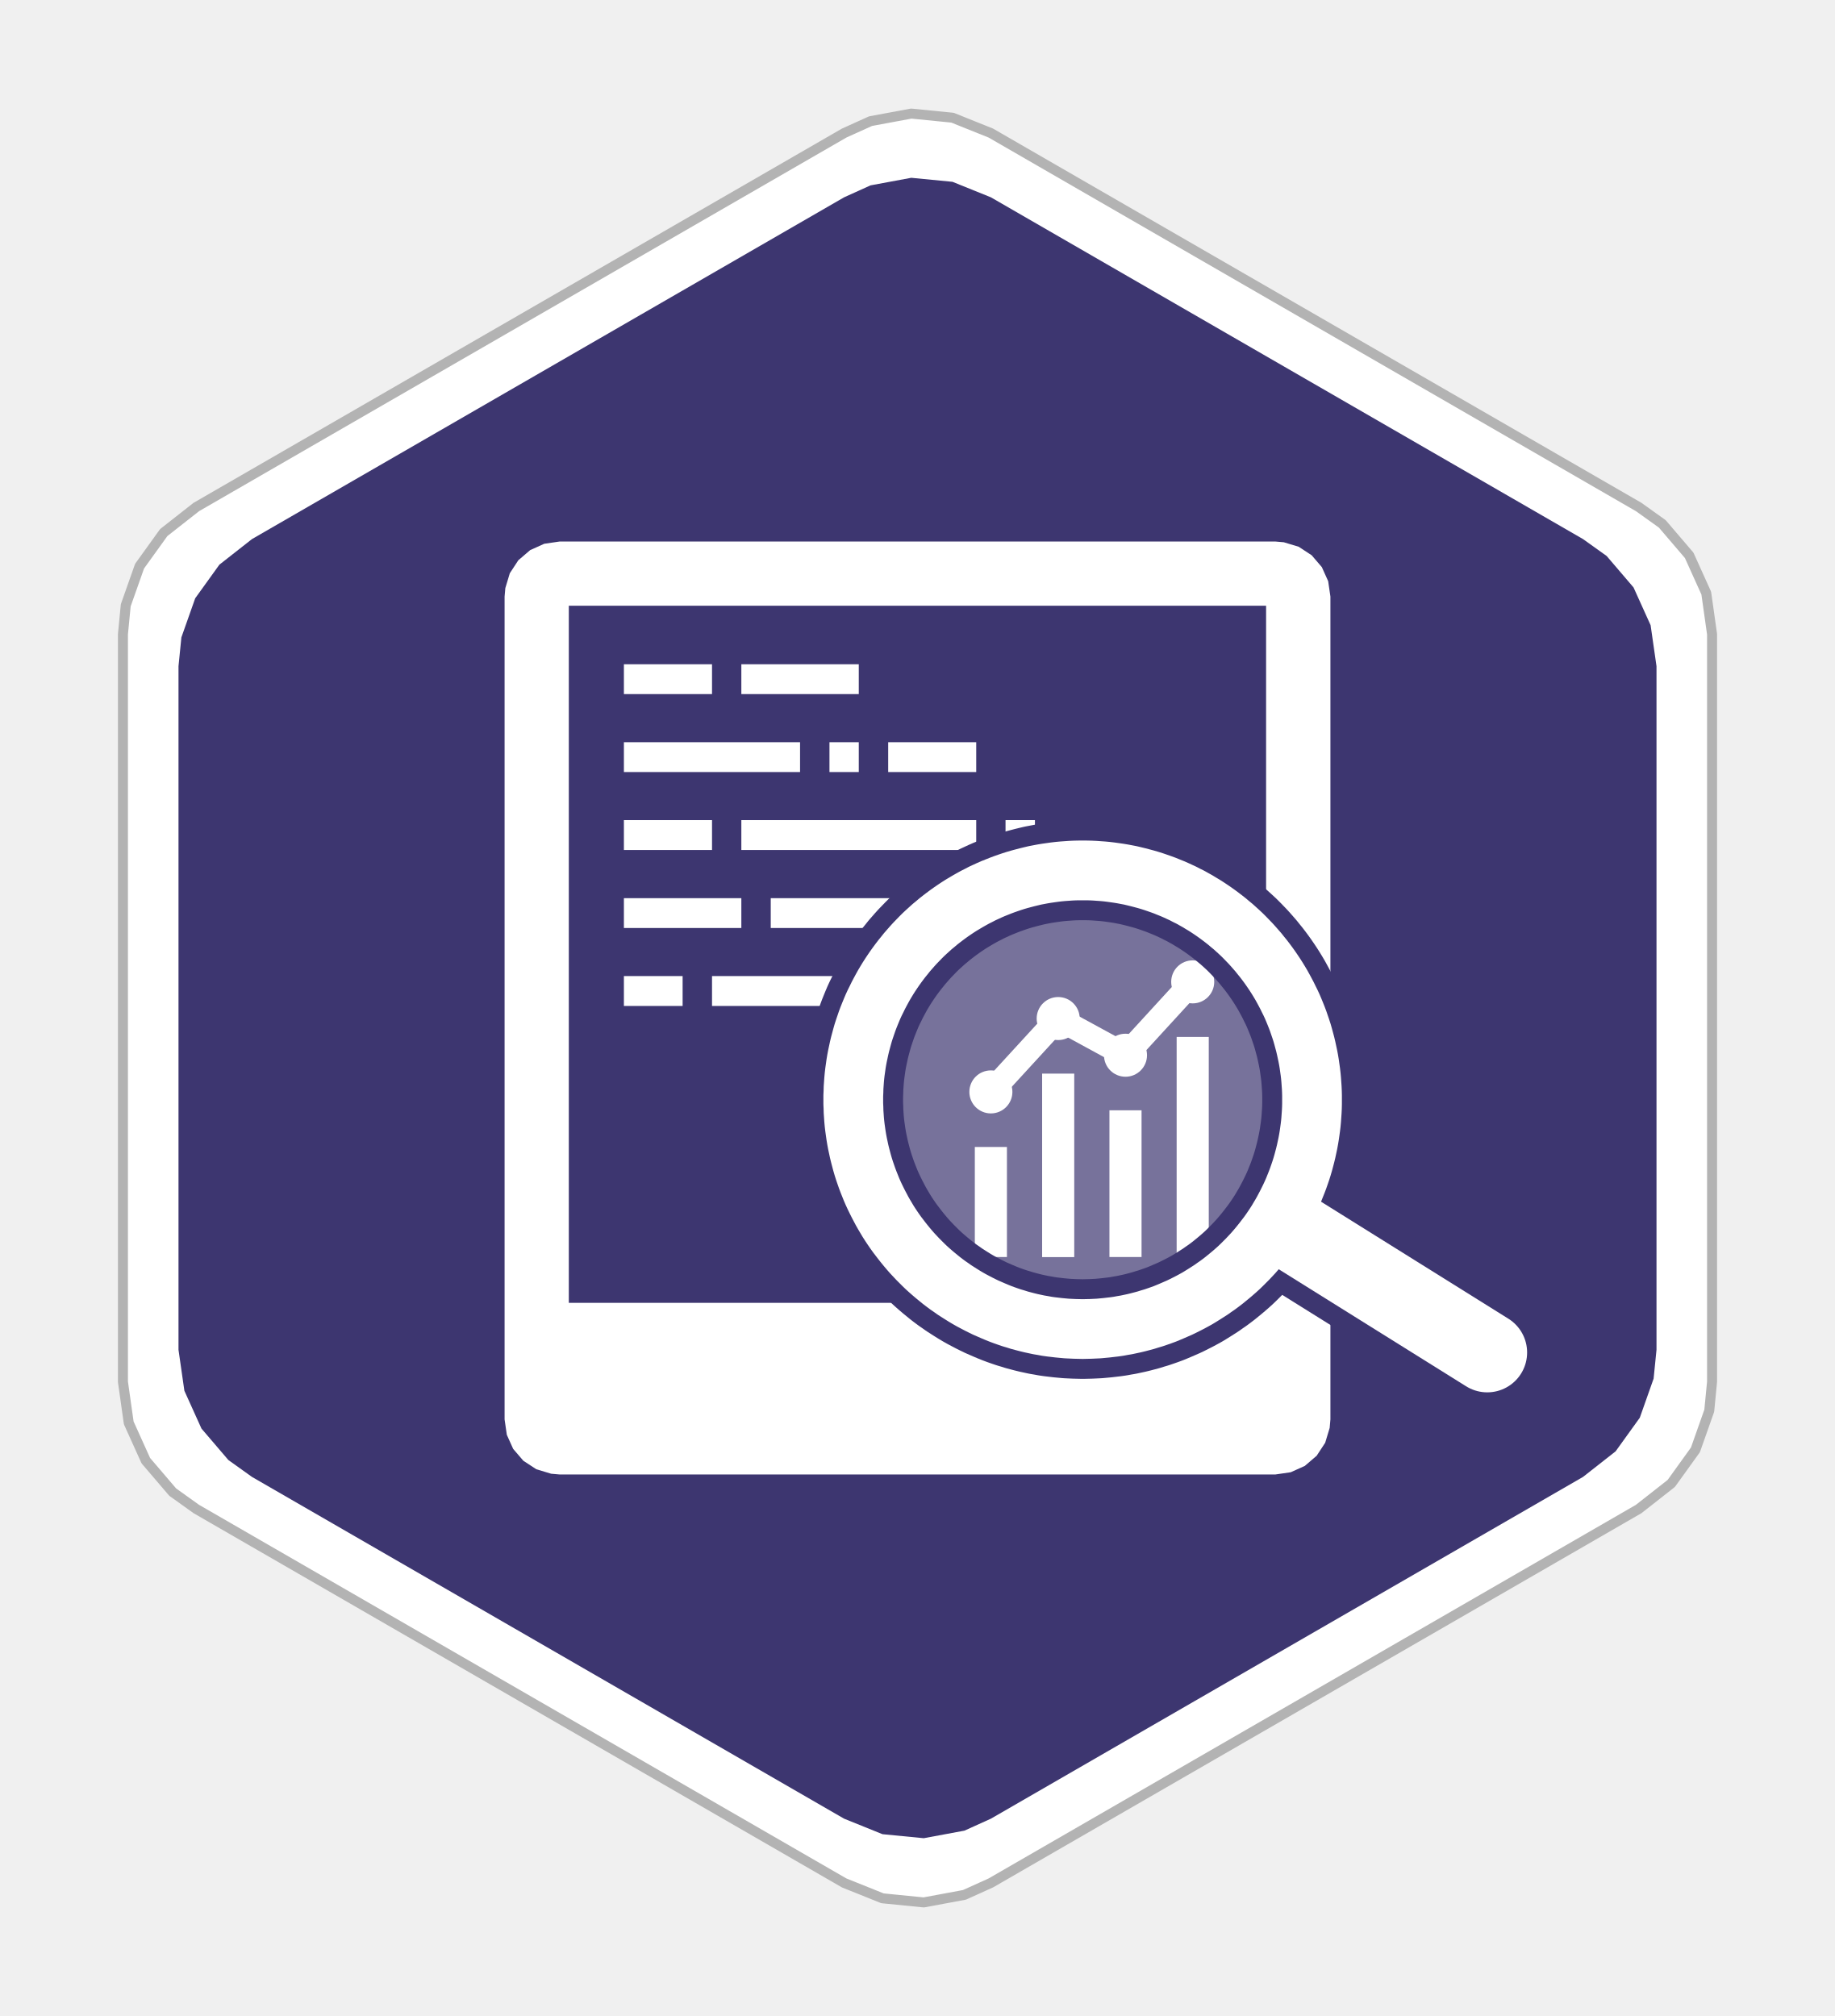
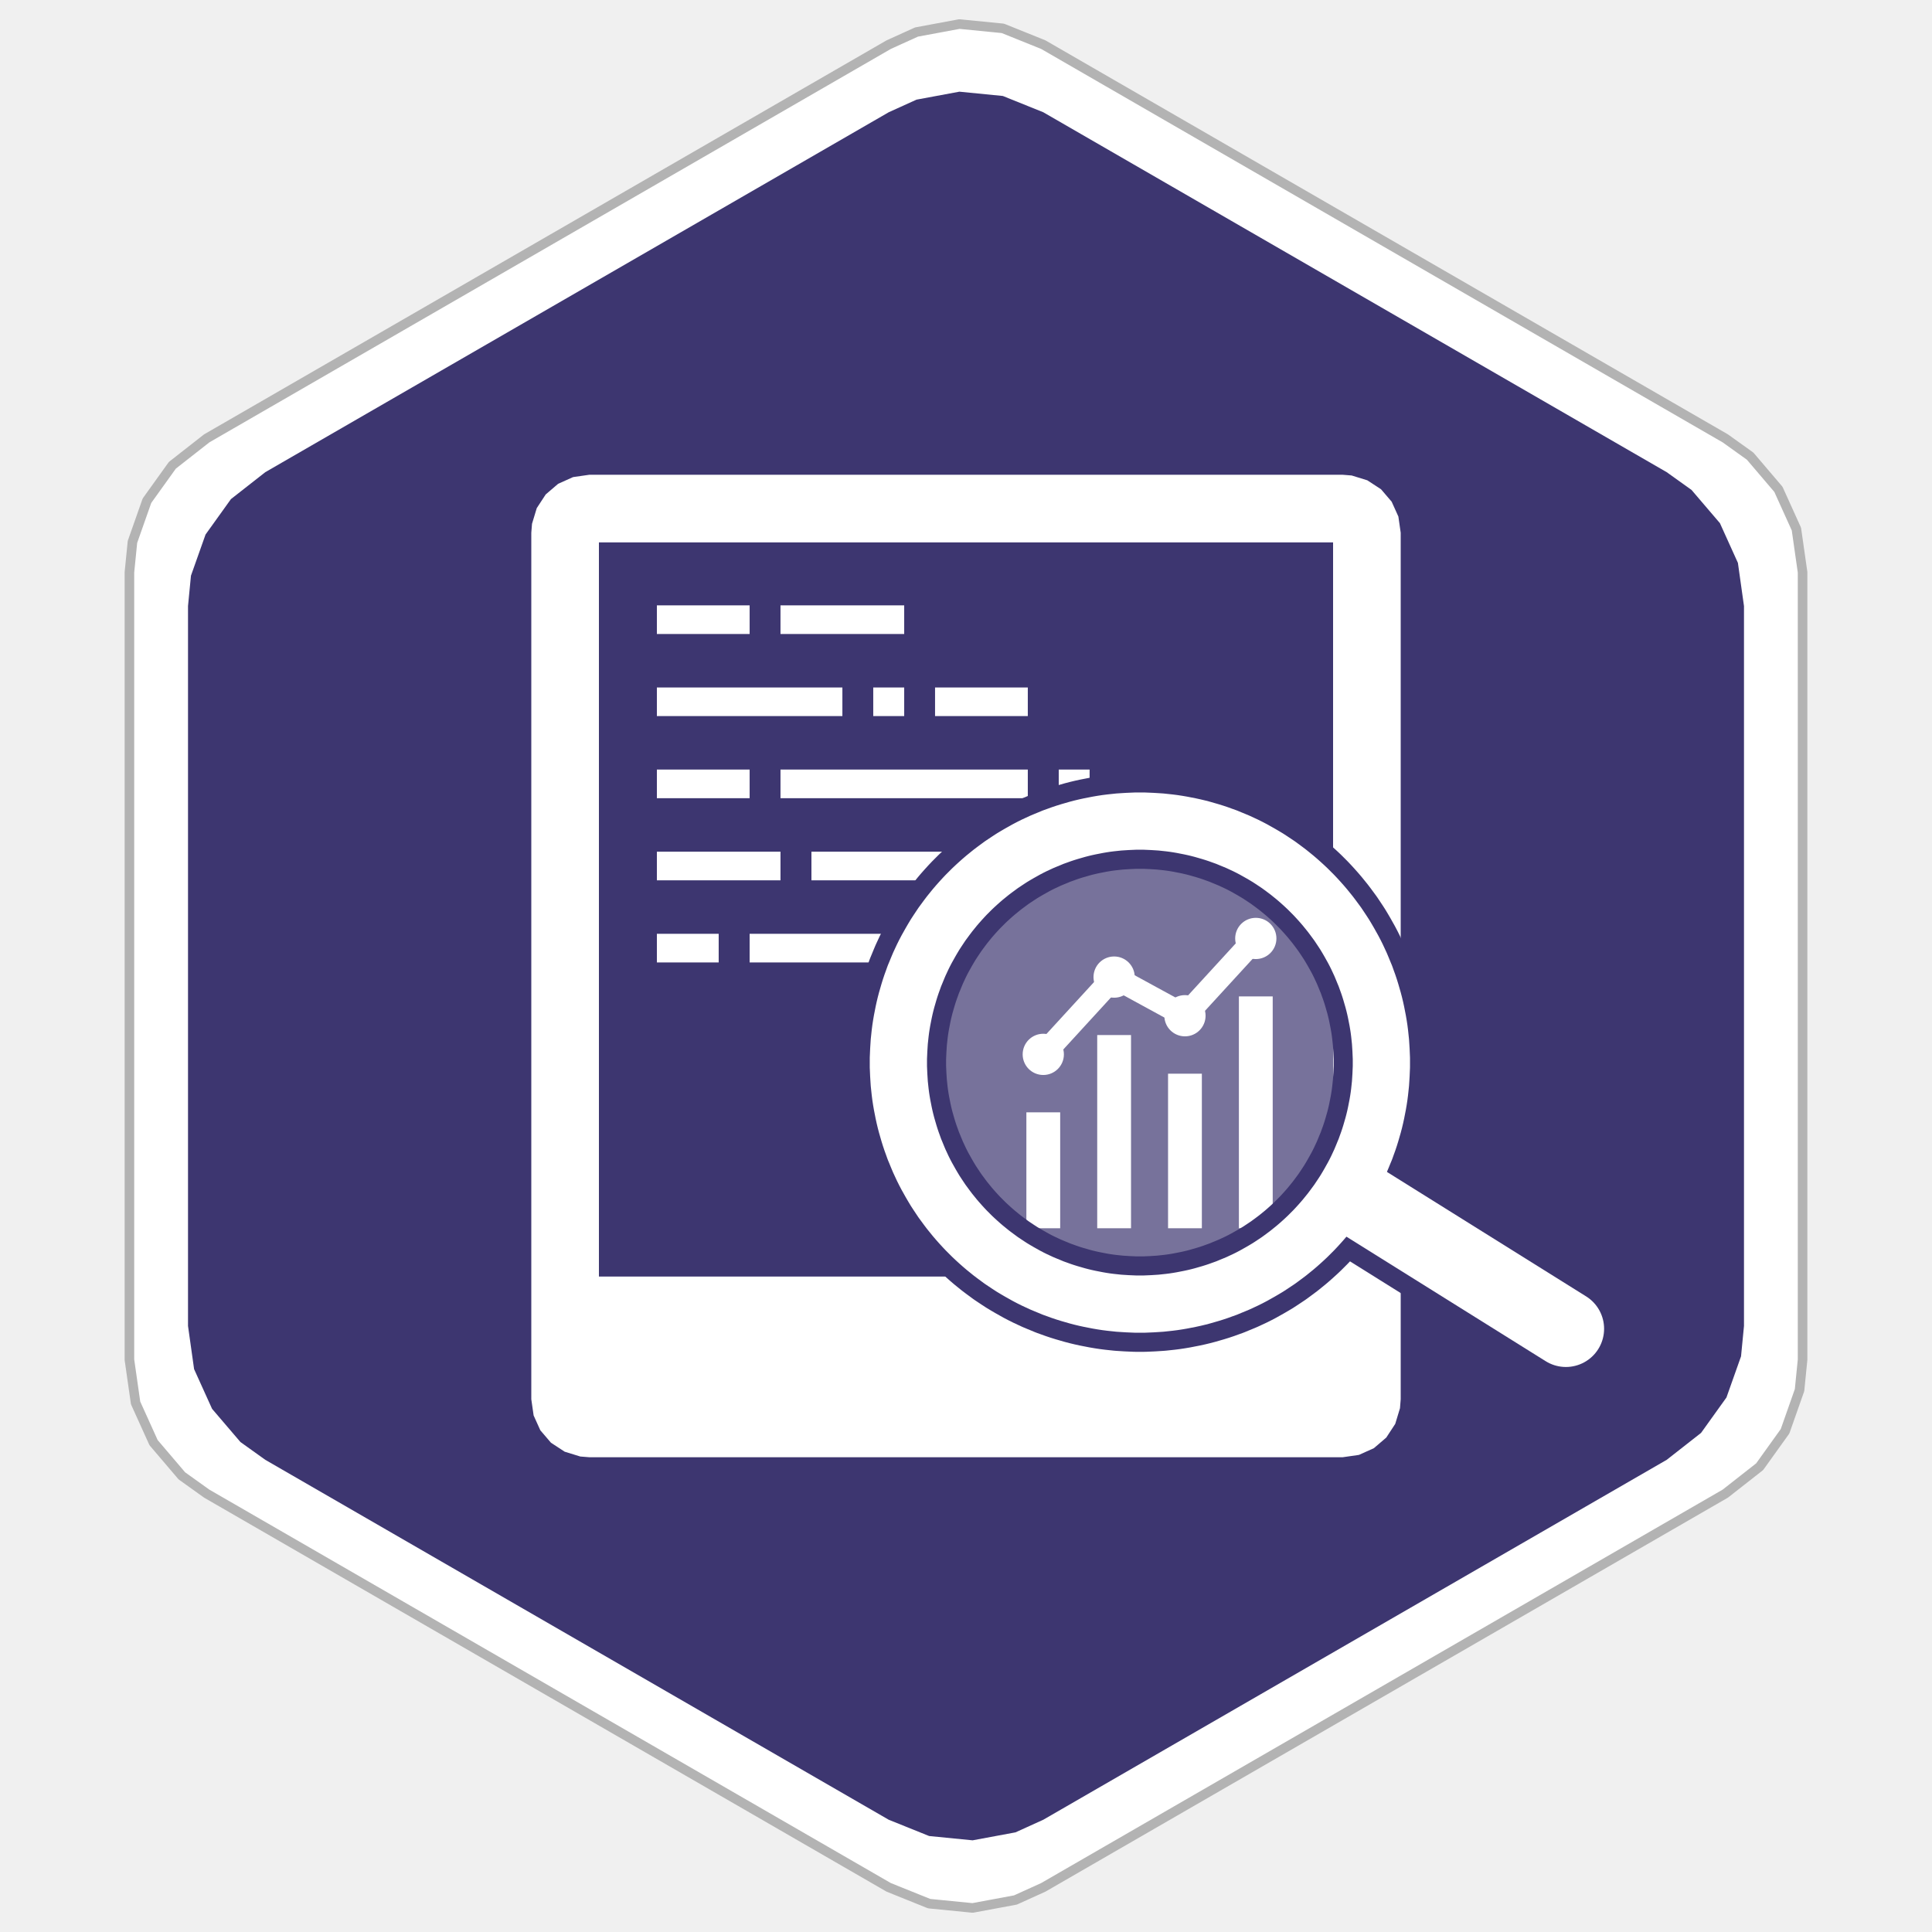
- <svg xmlns="http://www.w3.org/2000/svg" width="196.56pt" height="216.00pt" viewBox="0 0 196.56 216.00">
+ <svg xmlns="http://www.w3.org/2000/svg" width="216.00pt" height="216.00pt" viewBox="0 0 216.00 216.00">
  <g class="svglite">
    <defs>
      <style type="text/css">
    .svglite line, .svglite polyline, .svglite polygon, .svglite path, .svglite rect, .svglite circle {
      fill: none;
      stroke: #000000;
      stroke-linecap: round;
      stroke-linejoin: round;
      stroke-miterlimit: 10.00;
    }
    .svglite text {
      white-space: pre;
    }
    .svglite g.glyphgroup path {
      fill: inherit;
      stroke: none;
    }
  </style>
    </defs>
    <rect width="100%" height="100%" style="stroke: none; fill: none;" />
    <defs>
-       <clipPath id="cpMC4wMHwxOTYuNTZ8MC4wMHwyMTYuMDA=">
-         <rect x="0.00" y="0.00" width="196.56" height="216.00" />
+       <clipPath id="cpMC4wMHwyMTYuMDB8MC4wMHwyMTYuMDA=">
+         <rect x="0.00" y="0.00" width="216.00" height="216.00" />
      </clipPath>
    </defs>
-     <g clip-path="url(#cpMC4wMHwxOTYuNTZ8MC4wMHwyMTYuMDA=)">
- </g>
-     <defs>
-       <clipPath id="cpMC4wMHwxOTYuNTZ8OS43MnwyMDYuMjg=">
-         <rect x="0.00" y="9.72" width="196.56" height="196.56" />
-       </clipPath>
-     </defs>
-     <g clip-path="url(#cpMC4wMHwxOTYuNTZ8OS43MnwyMDYuMjg=)">
-       <rect x="0.00" y="9.72" width="196.56" height="196.56" style="stroke-width: 0.00; stroke: none;" />
+     <g clip-path="url(#cpMC4wMHwyMTYuMDB8MC4wMHwyMTYuMDA=)">
+       <rect x="0.00" y="0.00" width="216.00" height="216.00" style="stroke-width: 0.00; stroke: none;" />
+       <rect x="0.00" y="0.00" width="216.00" height="216.00" style="stroke-width: 0.00; stroke: none;" />
+       <polygon points="113.53,212.42 116.64,211.01 192.89,166.99 196.73,163.98 199.57,160.02 201.19,155.42 201.53,152.02 201.53,63.98 200.84,59.15 198.83,54.71 195.67,51.00 192.89,49.01 116.64,4.99 112.12,3.17 107.26,2.69 102.47,3.58 99.36,4.99 23.11,49.01 19.27,52.02 16.43,55.98 14.81,60.58 14.47,63.98 14.47,152.02 15.16,156.85 17.17,161.29 20.33,165.00 23.11,166.99 99.36,211.01 103.88,212.83 108.74,213.31 " style="stroke-width: 1.07; stroke: #B3B3B3; fill: #FFFFFF;" />
+       <polygon points="113.53,204.86 116.64,203.45 186.34,163.21 190.18,160.20 193.02,156.24 194.65,151.64 194.98,148.24 194.98,67.76 194.30,62.93 192.29,58.49 189.12,54.78 186.34,52.79 116.64,12.55 112.12,10.73 107.26,10.25 102.47,11.14 99.36,12.55 29.66,52.79 25.82,55.80 22.98,59.76 21.35,64.36 21.02,67.76 21.02,148.24 21.70,153.07 23.71,157.51 26.88,161.22 29.66,163.21 99.36,203.45 103.88,205.27 108.74,205.75 " style="stroke-width: 1.07; stroke: none; fill: #3D3670;" />
+       <polygon points="151.93,162.66 153.60,161.91 154.99,160.72 155.99,159.19 156.52,157.44 156.60,156.44 156.60,59.56 156.34,57.75 155.59,56.09 154.40,54.70 152.87,53.70 151.12,53.16 150.12,53.08 65.88,53.08 64.07,53.34 62.40,54.09 61.01,55.28 60.01,56.81 59.48,58.56 59.40,59.56 59.40,156.44 59.66,158.25 60.41,159.91 61.60,161.30 63.13,162.30 64.88,162.84 65.88,162.92 150.12,162.92 " style="stroke-width: 1.07; stroke: none; fill: #FFFFFF;" />
+       <rect x="66.96" y="60.64" width="82.08" height="82.08" style="stroke-width: 1.07; stroke: none; stroke-linecap: butt; stroke-linejoin: miter; fill: #3D3670;" />
+       <line x1="73.44" y1="69.28" x2="101.09" y2="69.28" style="stroke-width: 3.20; stroke: #FFFFFF; stroke-linecap: butt;" />
+       <line x1="73.44" y1="78.46" x2="114.91" y2="78.46" style="stroke-width: 3.20; stroke: #FFFFFF; stroke-linecap: butt;" />
+       <line x1="73.44" y1="87.64" x2="121.82" y2="87.64" style="stroke-width: 3.20; stroke: #FFFFFF; stroke-linecap: butt;" />
+       <line x1="73.44" y1="96.82" x2="108.00" y2="96.82" style="stroke-width: 3.20; stroke: #FFFFFF; stroke-linecap: butt;" />
+       <line x1="73.44" y1="106.00" x2="108.00" y2="106.00" style="stroke-width: 3.20; stroke: #FFFFFF; stroke-linecap: butt;" />
+       <line x1="83.81" y1="69.28" x2="87.26" y2="69.28" style="stroke-width: 3.41; stroke: #3D3670; stroke-linecap: butt;" />
+       <line x1="94.18" y1="78.46" x2="97.63" y2="78.46" style="stroke-width: 3.41; stroke: #3D3670; stroke-linecap: butt;" />
+       <line x1="101.09" y1="78.46" x2="104.54" y2="78.46" style="stroke-width: 3.41; stroke: #3D3670; stroke-linecap: butt;" />
+       <line x1="83.81" y1="87.64" x2="87.26" y2="87.64" style="stroke-width: 3.41; stroke: #3D3670; stroke-linecap: butt;" />
+       <line x1="114.91" y1="87.64" x2="118.37" y2="87.64" style="stroke-width: 3.41; stroke: #3D3670; stroke-linecap: butt;" />
+       <line x1="87.26" y1="96.82" x2="90.72" y2="96.82" style="stroke-width: 3.41; stroke: #3D3670; stroke-linecap: butt;" />
+       <line x1="80.35" y1="106.00" x2="83.81" y2="106.00" style="stroke-width: 3.41; stroke: #3D3670; stroke-linecap: butt;" />
+       <rect x="114.75" y="124.36" width="3.78" height="12.96" style="stroke-width: 1.07; stroke: none; stroke-linecap: butt; stroke-linejoin: miter; fill: #FFFFFF;" />
+       <rect x="122.67" y="115.72" width="3.78" height="21.60" style="stroke-width: 1.07; stroke: none; stroke-linecap: butt; stroke-linejoin: miter; fill: #FFFFFF;" />
+       <rect x="130.59" y="120.04" width="3.78" height="17.28" style="stroke-width: 1.07; stroke: none; stroke-linecap: butt; stroke-linejoin: miter; fill: #FFFFFF;" />
+       <rect x="138.51" y="111.40" width="3.78" height="25.92" style="stroke-width: 1.07; stroke: none; stroke-linecap: butt; stroke-linejoin: miter; fill: #FFFFFF;" />
+       <polyline points="116.64,117.88 124.56,109.24 132.48,113.56 140.40,104.92 " style="stroke-width: 2.56; stroke: #FFFFFF; stroke-linecap: butt;" />
+       <circle cx="116.64" cy="117.88" r="1.95" style="stroke-width: 0.71; stroke: #FFFFFF; fill: #FFFFFF;" />
+       <circle cx="124.56" cy="109.24" r="1.95" style="stroke-width: 0.71; stroke: #FFFFFF; fill: #FFFFFF;" />
+       <circle cx="132.48" cy="113.56" r="1.95" style="stroke-width: 0.71; stroke: #FFFFFF; fill: #FFFFFF;" />
+       <circle cx="140.40" cy="104.92" r="1.95" style="stroke-width: 0.71; stroke: #FFFFFF; fill: #FFFFFF;" />
+       <polygon points="127.44,91.80 127.91,91.80 128.38,91.82 128.85,91.84 129.32,91.87 129.79,91.90 130.26,91.95 130.73,92.00 131.20,92.06 131.66,92.13 132.13,92.21 132.59,92.30 133.05,92.39 133.51,92.49 133.97,92.60 134.43,92.72 134.88,92.85 135.33,92.98 135.78,93.12 136.23,93.27 136.67,93.43 137.12,93.59 137.55,93.77 137.99,93.95 138.42,94.13 138.85,94.33 139.28,94.53 139.70,94.74 140.12,94.96 140.53,95.19 140.94,95.42 141.35,95.66 141.75,95.90 142.15,96.16 142.54,96.42 142.93,96.68 143.31,96.96 143.69,97.24 144.06,97.52 144.43,97.82 144.80,98.12 145.15,98.42 145.51,98.74 145.85,99.05 146.20,99.38 146.53,99.71 146.86,100.04 147.19,100.39 147.50,100.73 147.82,101.09 148.12,101.44 148.42,101.81 148.72,102.18 149.00,102.55 149.28,102.93 149.56,103.31 149.82,103.70 150.08,104.09 150.34,104.49 150.58,104.89 150.82,105.30 151.05,105.71 151.28,106.12 151.50,106.54 151.71,106.96 151.91,107.39 152.11,107.82 152.29,108.25 152.47,108.69 152.65,109.12 152.81,109.57 152.97,110.01 153.12,110.46 153.26,110.91 153.39,111.36 153.52,111.81 153.64,112.27 153.75,112.73 153.85,113.19 153.94,113.65 154.03,114.11 154.11,114.58 154.18,115.04 154.24,115.51 154.29,115.98 154.34,116.45 154.37,116.92 154.40,117.39 154.42,117.86 154.44,118.33 154.44,118.80 154.44,119.27 154.42,119.74 154.40,120.21 154.37,120.68 154.34,121.15 154.29,121.62 154.24,122.09 154.18,122.56 154.11,123.02 154.03,123.49 153.94,123.95 153.85,124.41 153.75,124.87 153.64,125.33 153.52,125.79 153.39,126.24 153.26,126.69 153.12,127.14 152.97,127.59 152.81,128.03 152.65,128.48 152.47,128.91 152.29,129.35 152.11,129.78 151.91,130.21 151.71,130.64 151.50,131.06 151.28,131.48 151.05,131.89 150.82,132.30 150.58,132.71 150.34,133.11 150.08,133.51 149.82,133.90 149.56,134.29 149.28,134.67 149.00,135.05 148.72,135.42 148.42,135.79 148.12,136.16 147.82,136.51 147.50,136.87 147.19,137.21 146.86,137.56 146.53,137.89 146.20,138.22 145.85,138.55 145.51,138.86 145.15,139.18 144.80,139.48 144.43,139.78 144.06,140.08 143.69,140.36 143.31,140.64 142.93,140.92 142.54,141.18 142.15,141.44 141.75,141.70 141.35,141.94 140.94,142.18 140.53,142.41 140.12,142.64 139.70,142.86 139.28,143.07 138.85,143.27 138.42,143.47 137.99,143.65 137.55,143.83 137.12,144.01 136.67,144.17 136.23,144.33 135.78,144.48 135.33,144.62 134.88,144.75 134.43,144.88 133.97,145.00 133.51,145.11 133.05,145.21 132.59,145.30 132.13,145.39 131.66,145.47 131.20,145.54 130.73,145.60 130.26,145.65 129.79,145.70 129.32,145.73 128.85,145.76 128.38,145.78 127.91,145.80 127.44,145.80 126.97,145.80 126.50,145.78 126.03,145.76 125.56,145.73 125.09,145.70 124.62,145.65 124.15,145.60 123.68,145.54 123.22,145.47 122.75,145.39 122.29,145.30 121.83,145.21 121.37,145.11 120.91,145.00 120.45,144.88 120.00,144.75 119.55,144.62 119.10,144.48 118.65,144.33 118.21,144.17 117.76,144.01 117.33,143.83 116.89,143.65 116.46,143.47 116.03,143.27 115.60,143.07 115.18,142.86 114.76,142.64 114.35,142.41 113.94,142.18 113.53,141.94 113.13,141.70 112.73,141.44 112.34,141.18 111.95,140.92 111.57,140.64 111.19,140.36 110.82,140.08 110.45,139.78 110.08,139.48 109.73,139.18 109.37,138.86 109.03,138.55 108.68,138.22 108.35,137.89 108.02,137.56 107.69,137.21 107.38,136.87 107.06,136.51 106.76,136.16 106.46,135.79 106.16,135.42 105.88,135.05 105.60,134.67 105.32,134.29 105.06,133.90 104.80,133.51 104.54,133.11 104.30,132.71 104.06,132.30 103.83,131.89 103.60,131.48 103.38,131.06 103.17,130.64 102.97,130.21 102.77,129.78 102.59,129.35 102.41,128.91 102.23,128.48 102.07,128.03 101.91,127.59 101.76,127.14 101.62,126.69 101.49,126.24 101.36,125.79 101.24,125.33 101.13,124.87 101.03,124.41 100.94,123.95 100.85,123.49 100.77,123.02 100.70,122.56 100.64,122.09 100.59,121.62 100.54,121.15 100.51,120.68 100.48,120.21 100.46,119.74 100.44,119.27 100.44,118.80 100.44,118.33 100.46,117.86 100.48,117.39 100.51,116.92 100.54,116.45 100.59,115.98 100.64,115.51 100.70,115.04 100.77,114.58 100.85,114.11 100.94,113.65 101.03,113.19 101.13,112.73 101.24,112.27 101.36,111.81 101.49,111.36 101.62,110.91 101.76,110.46 101.91,110.01 102.07,109.57 102.23,109.12 102.41,108.69 102.59,108.25 102.77,107.82 102.97,107.39 103.17,106.96 103.38,106.54 103.60,106.12 103.83,105.71 104.06,105.30 104.30,104.89 104.54,104.49 104.80,104.09 105.06,103.70 105.32,103.31 105.60,102.93 105.88,102.55 106.16,102.18 106.46,101.81 106.76,101.44 107.06,101.09 107.38,100.73 107.69,100.39 108.02,100.04 108.35,99.71 108.68,99.38 109.03,99.05 109.37,98.74 109.73,98.42 110.08,98.12 110.45,97.82 110.82,97.52 111.19,97.24 111.57,96.96 111.95,96.68 112.34,96.42 112.73,96.16 113.13,95.90 113.53,95.66 113.94,95.42 114.35,95.19 114.76,94.96 115.18,94.74 115.60,94.53 116.03,94.33 116.46,94.13 116.89,93.95 117.33,93.77 117.76,93.59 118.21,93.43 118.65,93.27 119.10,93.12 119.55,92.98 120.00,92.85 120.45,92.72 120.91,92.60 121.37,92.49 121.83,92.39 122.29,92.30 122.75,92.21 123.22,92.13 123.68,92.06 124.15,92.00 124.62,91.95 125.09,91.90 125.56,91.87 126.03,91.84 126.50,91.82 126.97,91.80 127.44,91.80 " style="stroke-width: 10.67; stroke: #3D3670; fill: #FFFFFF; fill-opacity: 0.30;" />
+       <polyline points="152.17,134.25 175.07,148.56 " style="stroke-width: 12.80; stroke: #3D3670;" />
+       <polygon points="127.44,91.80 127.91,91.80 128.38,91.82 128.85,91.84 129.32,91.87 129.79,91.90 130.26,91.95 130.73,92.00 131.20,92.06 131.66,92.13 132.13,92.21 132.59,92.30 133.05,92.39 133.51,92.49 133.97,92.60 134.43,92.72 134.88,92.85 135.33,92.98 135.78,93.12 136.23,93.27 136.67,93.43 137.12,93.59 137.55,93.77 137.99,93.95 138.42,94.13 138.85,94.33 139.28,94.53 139.70,94.74 140.12,94.96 140.53,95.19 140.94,95.42 141.35,95.66 141.75,95.90 142.15,96.16 142.54,96.42 142.93,96.68 143.31,96.96 143.69,97.24 144.06,97.52 144.43,97.82 144.80,98.12 145.15,98.42 145.51,98.74 145.85,99.05 146.20,99.38 146.53,99.71 146.86,100.04 147.19,100.39 147.50,100.73 147.82,101.09 148.12,101.44 148.42,101.81 148.72,102.18 149.00,102.55 149.28,102.93 149.56,103.31 149.82,103.70 150.08,104.09 150.34,104.49 150.58,104.89 150.82,105.30 151.05,105.71 151.28,106.12 151.50,106.54 151.71,106.96 151.91,107.39 152.11,107.82 152.29,108.25 152.47,108.69 152.65,109.12 152.81,109.57 152.97,110.01 153.12,110.46 153.26,110.91 153.39,111.36 153.52,111.81 153.64,112.27 153.75,112.73 153.85,113.19 153.94,113.65 154.03,114.11 154.11,114.58 154.18,115.04 154.24,115.51 154.29,115.98 154.34,116.45 154.37,116.92 154.40,117.39 154.42,117.86 154.44,118.33 154.44,118.80 154.44,119.27 154.42,119.74 154.40,120.21 154.37,120.68 154.34,121.15 154.29,121.62 154.24,122.09 154.18,122.56 154.11,123.02 154.03,123.49 153.94,123.95 153.85,124.41 153.75,124.87 153.64,125.33 153.52,125.79 153.39,126.24 153.26,126.69 153.12,127.14 152.97,127.59 152.81,128.03 152.65,128.48 152.47,128.91 152.29,129.35 152.11,129.78 151.91,130.21 151.71,130.64 151.50,131.06 151.28,131.48 151.05,131.89 150.82,132.30 150.58,132.71 150.34,133.11 150.08,133.51 149.82,133.90 149.56,134.29 149.28,134.67 149.00,135.05 148.72,135.42 148.42,135.79 148.12,136.16 147.82,136.51 147.50,136.87 147.19,137.21 146.86,137.56 146.53,137.89 146.20,138.22 145.85,138.55 145.51,138.86 145.15,139.18 144.80,139.48 144.43,139.78 144.06,140.08 143.69,140.36 143.31,140.64 142.93,140.92 142.54,141.18 142.15,141.44 141.75,141.70 141.35,141.94 140.94,142.18 140.53,142.41 140.12,142.64 139.70,142.86 139.28,143.07 138.85,143.27 138.42,143.47 137.99,143.65 137.55,143.83 137.12,144.01 136.67,144.17 136.23,144.33 135.78,144.48 135.33,144.62 134.88,144.75 134.43,144.88 133.97,145.00 133.51,145.11 133.05,145.21 132.59,145.30 132.13,145.39 131.66,145.47 131.20,145.54 130.73,145.60 130.26,145.65 129.79,145.70 129.32,145.73 128.85,145.76 128.38,145.78 127.91,145.80 127.44,145.80 126.97,145.80 126.50,145.78 126.03,145.76 125.56,145.73 125.09,145.70 124.62,145.65 124.15,145.60 123.68,145.54 123.22,145.47 122.75,145.39 122.29,145.30 121.83,145.21 121.37,145.11 120.91,145.00 120.45,144.88 120.00,144.75 119.55,144.62 119.10,144.48 118.65,144.33 118.21,144.17 117.76,144.01 117.33,143.83 116.89,143.65 116.46,143.47 116.03,143.27 115.60,143.07 115.18,142.86 114.76,142.64 114.35,142.41 113.94,142.18 113.53,141.94 113.13,141.70 112.73,141.44 112.34,141.18 111.95,140.92 111.57,140.64 111.19,140.36 110.82,140.08 110.45,139.78 110.08,139.48 109.73,139.18 109.37,138.86 109.03,138.55 108.68,138.22 108.35,137.89 108.02,137.56 107.69,137.21 107.38,136.87 107.06,136.51 106.76,136.16 106.46,135.79 106.16,135.42 105.88,135.05 105.60,134.67 105.32,134.29 105.06,133.90 104.80,133.51 104.54,133.11 104.30,132.71 104.06,132.30 103.83,131.89 103.60,131.48 103.38,131.06 103.17,130.64 102.97,130.21 102.77,129.78 102.59,129.35 102.41,128.91 102.23,128.48 102.07,128.03 101.91,127.59 101.76,127.14 101.62,126.69 101.49,126.24 101.36,125.79 101.24,125.33 101.13,124.87 101.03,124.41 100.94,123.95 100.85,123.49 100.77,123.02 100.70,122.56 100.64,122.09 100.59,121.62 100.54,121.15 100.51,120.68 100.48,120.21 100.46,119.74 100.44,119.27 100.44,118.80 100.44,118.33 100.46,117.86 100.48,117.39 100.51,116.92 100.54,116.45 100.59,115.98 100.64,115.51 100.70,115.04 100.77,114.58 100.85,114.11 100.94,113.65 101.03,113.19 101.13,112.73 101.24,112.27 101.36,111.81 101.49,111.36 101.62,110.91 101.76,110.46 101.91,110.01 102.07,109.57 102.23,109.12 102.41,108.69 102.59,108.25 102.77,107.82 102.97,107.39 103.17,106.96 103.38,106.54 103.60,106.12 103.83,105.71 104.06,105.30 104.30,104.89 104.54,104.49 104.80,104.09 105.06,103.70 105.32,103.31 105.60,102.93 105.88,102.55 106.16,102.18 106.46,101.81 106.76,101.44 107.06,101.09 107.38,100.73 107.69,100.39 108.02,100.04 108.35,99.71 108.68,99.38 109.03,99.05 109.37,98.74 109.73,98.42 110.08,98.12 110.45,97.82 110.82,97.52 111.19,97.24 111.57,96.96 111.95,96.68 112.34,96.42 112.73,96.16 113.13,95.90 113.53,95.66 113.94,95.42 114.35,95.19 114.76,94.96 115.18,94.74 115.60,94.53 116.03,94.33 116.46,94.13 116.89,93.95 117.33,93.77 117.76,93.59 118.21,93.43 118.65,93.27 119.10,93.12 119.55,92.98 120.00,92.85 120.45,92.72 120.91,92.60 121.37,92.49 121.83,92.39 122.29,92.30 122.75,92.21 123.22,92.13 123.68,92.06 124.15,92.00 124.62,91.95 125.09,91.90 125.56,91.87 126.03,91.84 126.50,91.82 126.97,91.80 127.44,91.80 " style="stroke-width: 6.40; stroke: #FFFFFF;" />
+       <polyline points="152.17,134.25 175.07,148.56 " style="stroke-width: 8.54; stroke: #FFFFFF;" />
    </g>
-     <g clip-path="url(#cpMC4wMHwxOTYuNTZ8MC4wMHwyMTYuMDA=)">
- </g>
-     <g clip-path="url(#cpMC4wMHwxOTYuNTZ8OS43MnwyMDYuMjg=)">
-       <rect x="0.00" y="9.72" width="196.56" height="196.56" style="stroke-width: 0.00; stroke: none;" />
-       <polygon points="103.31,203.02 106.14,201.74 175.53,161.68 179.02,158.94 181.61,155.34 183.09,151.15 183.39,148.06 183.39,67.94 182.77,63.55 180.94,59.50 178.06,56.13 175.53,54.32 106.14,14.26 102.03,12.61 97.61,12.17 93.25,12.98 90.42,14.26 21.03,54.32 17.54,57.06 14.95,60.66 13.47,64.85 13.17,67.94 13.17,148.06 13.79,152.45 15.62,156.50 18.50,159.87 21.03,161.68 90.42,201.74 94.53,203.39 98.95,203.83 " style="stroke-width: 1.07; stroke: #B3B3B3; fill: #FFFFFF;" />
-       <polygon points="103.31,196.14 106.14,194.86 169.57,158.24 173.06,155.50 175.65,151.90 177.13,147.71 177.44,144.62 177.44,71.38 176.81,66.99 174.98,62.94 172.10,59.57 169.57,57.76 106.14,21.14 102.03,19.48 97.61,19.05 93.25,19.86 90.42,21.14 26.99,57.76 23.50,60.50 20.91,64.10 19.43,68.29 19.12,71.38 19.12,144.62 19.75,149.01 21.58,153.06 24.46,156.43 26.99,158.24 90.42,194.86 94.53,196.52 98.95,196.95 " style="stroke-width: 1.07; stroke: none; fill: #3D3670;" />
-       <polygon points="138.26,157.74 139.77,157.06 141.04,155.97 141.95,154.58 142.43,152.99 142.51,152.08 142.51,63.92 142.27,62.27 141.59,60.76 140.50,59.49 139.11,58.58 137.52,58.10 136.61,58.02 59.95,58.02 58.30,58.26 56.79,58.94 55.52,60.03 54.61,61.42 54.13,63.01 54.05,63.92 54.05,152.08 54.29,153.73 54.97,155.24 56.06,156.51 57.45,157.42 59.04,157.90 59.95,157.98 136.61,157.98 " style="stroke-width: 1.07; stroke: none; fill: #FFFFFF;" />
-       <rect x="60.93" y="64.90" width="74.69" height="74.69" style="stroke-width: 1.07; stroke: none; stroke-linecap: butt; stroke-linejoin: miter; fill: #3D3670;" />
-       <line x1="66.83" y1="72.77" x2="91.99" y2="72.77" style="stroke-width: 3.20; stroke: #FFFFFF; stroke-linecap: butt;" />
-       <line x1="66.83" y1="81.12" x2="104.57" y2="81.12" style="stroke-width: 3.20; stroke: #FFFFFF; stroke-linecap: butt;" />
-       <line x1="66.83" y1="89.47" x2="110.86" y2="89.47" style="stroke-width: 3.20; stroke: #FFFFFF; stroke-linecap: butt;" />
-       <line x1="66.83" y1="97.83" x2="98.28" y2="97.83" style="stroke-width: 3.20; stroke: #FFFFFF; stroke-linecap: butt;" />
-       <line x1="66.83" y1="106.18" x2="98.28" y2="106.18" style="stroke-width: 3.20; stroke: #FFFFFF; stroke-linecap: butt;" />
-       <line x1="76.27" y1="72.77" x2="79.41" y2="72.77" style="stroke-width: 3.41; stroke: #3D3670; stroke-linecap: butt;" />
-       <line x1="85.70" y1="81.12" x2="88.85" y2="81.12" style="stroke-width: 3.41; stroke: #3D3670; stroke-linecap: butt;" />
-       <line x1="91.99" y1="81.12" x2="95.14" y2="81.12" style="stroke-width: 3.41; stroke: #3D3670; stroke-linecap: butt;" />
-       <line x1="76.27" y1="89.47" x2="79.41" y2="89.47" style="stroke-width: 3.41; stroke: #3D3670; stroke-linecap: butt;" />
-       <line x1="104.57" y1="89.47" x2="107.71" y2="89.47" style="stroke-width: 3.41; stroke: #3D3670; stroke-linecap: butt;" />
-       <line x1="79.41" y1="97.83" x2="82.56" y2="97.83" style="stroke-width: 3.41; stroke: #3D3670; stroke-linecap: butt;" />
-       <line x1="73.12" y1="106.18" x2="76.27" y2="106.18" style="stroke-width: 3.41; stroke: #3D3670; stroke-linecap: butt;" />
-       <rect x="104.42" y="122.89" width="3.44" height="11.79" style="stroke-width: 1.07; stroke: none; stroke-linecap: butt; stroke-linejoin: miter; fill: #FFFFFF;" />
-       <rect x="111.63" y="115.03" width="3.44" height="19.66" style="stroke-width: 1.07; stroke: none; stroke-linecap: butt; stroke-linejoin: miter; fill: #FFFFFF;" />
-       <rect x="118.84" y="118.96" width="3.44" height="15.72" style="stroke-width: 1.07; stroke: none; stroke-linecap: butt; stroke-linejoin: miter; fill: #FFFFFF;" />
-       <rect x="126.04" y="111.10" width="3.44" height="23.59" style="stroke-width: 1.07; stroke: none; stroke-linecap: butt; stroke-linejoin: miter; fill: #FFFFFF;" />
-       <polyline points="106.14,116.99 113.35,109.13 120.56,113.06 127.76,105.20 " style="stroke-width: 2.56; stroke: #FFFFFF; stroke-linecap: butt;" />
-       <circle cx="106.14" cy="116.99" r="1.95" style="stroke-width: 0.71; stroke: #FFFFFF; fill: #FFFFFF;" />
-       <circle cx="113.35" cy="109.13" r="1.95" style="stroke-width: 0.71; stroke: #FFFFFF; fill: #FFFFFF;" />
-       <circle cx="120.56" cy="113.06" r="1.95" style="stroke-width: 0.71; stroke: #FFFFFF; fill: #FFFFFF;" />
-       <circle cx="127.76" cy="105.20" r="1.95" style="stroke-width: 0.71; stroke: #FFFFFF; fill: #FFFFFF;" />
-       <polygon points="115.97,93.26 116.40,93.26 116.83,93.27 117.26,93.29 117.68,93.32 118.11,93.35 118.54,93.39 118.96,93.44 119.39,93.50 119.81,93.56 120.24,93.63 120.66,93.71 121.08,93.79 121.50,93.89 121.91,93.99 122.33,94.10 122.74,94.21 123.15,94.33 123.56,94.46 123.97,94.60 124.37,94.74 124.78,94.89 125.17,95.05 125.57,95.21 125.96,95.38 126.35,95.56 126.74,95.74 127.12,95.94 127.51,96.13 127.88,96.34 128.26,96.55 128.62,96.77 128.99,96.99 129.35,97.22 129.71,97.46 130.06,97.70 130.41,97.95 130.76,98.21 131.10,98.47 131.43,98.73 131.76,99.01 132.09,99.28 132.41,99.57 132.73,99.86 133.04,100.15 133.34,100.45 133.64,100.76 133.94,101.07 134.23,101.39 134.51,101.71 134.79,102.03 135.06,102.37 135.33,102.70 135.59,103.04 135.85,103.39 136.10,103.74 136.34,104.09 136.58,104.45 136.81,104.81 137.03,105.17 137.25,105.54 137.46,105.92 137.66,106.29 137.86,106.67 138.05,107.06 138.24,107.44 138.42,107.83 138.59,108.23 138.75,108.62 138.91,109.02 139.06,109.42 139.20,109.83 139.34,110.24 139.47,110.64 139.59,111.06 139.70,111.47 139.81,111.88 139.91,112.30 140.00,112.72 140.09,113.14 140.17,113.56 140.24,113.98 140.30,114.41 140.36,114.83 140.41,115.26 140.45,115.69 140.48,116.11 140.51,116.54 140.53,116.97 140.54,117.40 140.54,117.83 140.54,118.26 140.53,118.69 140.51,119.11 140.48,119.54 140.45,119.97 140.41,120.40 140.36,120.82 140.30,121.25 140.24,121.67 140.17,122.09 140.09,122.52 140.00,122.94 139.91,123.36 139.81,123.77 139.70,124.19 139.59,124.60 139.47,125.01 139.34,125.42 139.20,125.83 139.06,126.23 138.91,126.63 138.75,127.03 138.59,127.43 138.42,127.82 138.24,128.21 138.05,128.60 137.86,128.98 137.66,129.36 137.46,129.74 137.25,130.11 137.03,130.48 136.81,130.85 136.58,131.21 136.34,131.57 136.10,131.92 135.85,132.27 135.59,132.61 135.33,132.95 135.06,133.29 134.79,133.62 134.51,133.95 134.23,134.27 133.94,134.58 133.64,134.90 133.34,135.20 133.04,135.50 132.73,135.80 132.41,136.09 132.09,136.37 131.76,136.65 131.43,136.92 131.10,137.19 130.76,137.45 130.41,137.71 130.06,137.95 129.71,138.20 129.35,138.43 128.99,138.66 128.62,138.89 128.26,139.11 127.88,139.32 127.51,139.52 127.12,139.72 126.74,139.91 126.35,140.10 125.96,140.27 125.57,140.44 125.17,140.61 124.78,140.77 124.37,140.92 123.97,141.06 123.56,141.20 123.15,141.32 122.74,141.45 122.33,141.56 121.91,141.67 121.50,141.77 121.08,141.86 120.66,141.95 120.24,142.02 119.81,142.10 119.39,142.16 118.96,142.21 118.54,142.26 118.11,142.30 117.68,142.34 117.26,142.36 116.83,142.38 116.40,142.39 115.97,142.40 115.54,142.39 115.11,142.38 114.68,142.36 114.26,142.34 113.83,142.30 113.40,142.26 112.98,142.21 112.55,142.16 112.13,142.10 111.70,142.02 111.28,141.95 110.86,141.86 110.44,141.77 110.03,141.67 109.61,141.56 109.20,141.45 108.79,141.32 108.38,141.20 107.97,141.06 107.57,140.92 107.17,140.77 106.77,140.61 106.37,140.44 105.98,140.27 105.59,140.10 105.20,139.91 104.82,139.72 104.44,139.52 104.06,139.32 103.69,139.11 103.32,138.89 102.95,138.66 102.59,138.43 102.23,138.20 101.88,137.95 101.53,137.71 101.18,137.45 100.84,137.19 100.51,136.92 100.18,136.65 99.85,136.37 99.53,136.09 99.21,135.80 98.90,135.50 98.60,135.20 98.30,134.90 98.00,134.58 97.71,134.27 97.43,133.95 97.15,133.62 96.88,133.29 96.61,132.95 96.35,132.61 96.09,132.27 95.84,131.92 95.60,131.57 95.36,131.21 95.13,130.85 94.91,130.48 94.69,130.11 94.48,129.74 94.28,129.36 94.08,128.98 93.89,128.60 93.70,128.21 93.52,127.82 93.35,127.43 93.19,127.03 93.03,126.63 92.88,126.23 92.74,125.83 92.60,125.42 92.47,125.01 92.35,124.60 92.24,124.19 92.13,123.77 92.03,123.36 91.94,122.94 91.85,122.52 91.77,122.09 91.70,121.67 91.64,121.25 91.58,120.82 91.53,120.40 91.49,119.97 91.46,119.54 91.43,119.11 91.42,118.69 91.40,118.26 91.40,117.83 91.40,117.40 91.42,116.97 91.43,116.54 91.46,116.11 91.49,115.69 91.53,115.26 91.58,114.83 91.64,114.41 91.70,113.98 91.77,113.56 91.85,113.14 91.94,112.72 92.03,112.30 92.13,111.88 92.24,111.47 92.35,111.06 92.47,110.64 92.60,110.24 92.74,109.83 92.88,109.42 93.03,109.02 93.19,108.62 93.35,108.23 93.52,107.83 93.70,107.44 93.89,107.06 94.08,106.67 94.28,106.29 94.48,105.92 94.69,105.54 94.91,105.17 95.13,104.81 95.36,104.45 95.60,104.09 95.84,103.74 96.09,103.39 96.35,103.04 96.61,102.70 96.88,102.37 97.15,102.03 97.43,101.71 97.71,101.39 98.00,101.07 98.30,100.76 98.60,100.45 98.90,100.15 99.21,99.86 99.53,99.57 99.85,99.28 100.18,99.01 100.51,98.73 100.84,98.47 101.18,98.21 101.53,97.95 101.88,97.70 102.23,97.46 102.59,97.22 102.95,96.99 103.32,96.77 103.69,96.55 104.06,96.34 104.44,96.13 104.82,95.94 105.20,95.74 105.59,95.56 105.98,95.38 106.37,95.21 106.77,95.05 107.17,94.89 107.57,94.74 107.97,94.60 108.38,94.46 108.79,94.33 109.20,94.21 109.61,94.10 110.03,93.99 110.44,93.89 110.86,93.79 111.28,93.71 111.70,93.63 112.13,93.56 112.55,93.50 112.98,93.44 113.40,93.39 113.83,93.35 114.26,93.32 114.68,93.29 115.11,93.27 115.54,93.26 115.97,93.26 " style="stroke-width: 10.67; stroke: #3D3670; fill: #FFFFFF; fill-opacity: 0.30;" />
-       <polyline points="138.47,131.89 159.31,144.91 " style="stroke-width: 12.80; stroke: #3D3670;" />
-       <polygon points="115.97,93.26 116.40,93.26 116.83,93.27 117.26,93.29 117.68,93.32 118.11,93.35 118.54,93.39 118.96,93.44 119.39,93.50 119.81,93.56 120.24,93.63 120.66,93.71 121.08,93.79 121.50,93.89 121.91,93.99 122.33,94.10 122.74,94.21 123.15,94.33 123.56,94.46 123.97,94.60 124.37,94.74 124.78,94.89 125.17,95.05 125.57,95.21 125.96,95.38 126.35,95.56 126.74,95.74 127.12,95.94 127.51,96.13 127.88,96.34 128.26,96.55 128.62,96.77 128.99,96.99 129.35,97.22 129.71,97.46 130.06,97.70 130.41,97.95 130.76,98.21 131.10,98.47 131.43,98.73 131.76,99.01 132.09,99.28 132.41,99.57 132.73,99.86 133.04,100.15 133.34,100.45 133.64,100.76 133.94,101.07 134.23,101.39 134.51,101.71 134.79,102.03 135.06,102.37 135.33,102.70 135.59,103.04 135.85,103.39 136.10,103.74 136.34,104.09 136.58,104.45 136.81,104.81 137.03,105.17 137.25,105.54 137.46,105.92 137.66,106.29 137.86,106.67 138.05,107.06 138.24,107.44 138.42,107.83 138.59,108.23 138.75,108.62 138.91,109.02 139.06,109.42 139.20,109.83 139.34,110.24 139.47,110.64 139.59,111.06 139.70,111.47 139.81,111.88 139.91,112.30 140.00,112.72 140.09,113.14 140.17,113.56 140.24,113.98 140.30,114.41 140.36,114.83 140.41,115.26 140.45,115.69 140.48,116.11 140.51,116.54 140.53,116.97 140.54,117.40 140.54,117.83 140.54,118.26 140.53,118.69 140.51,119.11 140.48,119.54 140.45,119.97 140.41,120.40 140.36,120.82 140.30,121.25 140.24,121.67 140.17,122.09 140.09,122.52 140.00,122.94 139.91,123.36 139.81,123.77 139.70,124.19 139.59,124.60 139.47,125.01 139.34,125.42 139.20,125.83 139.06,126.23 138.91,126.63 138.75,127.03 138.59,127.43 138.42,127.82 138.24,128.21 138.05,128.60 137.86,128.98 137.66,129.36 137.46,129.74 137.25,130.11 137.03,130.48 136.81,130.85 136.58,131.21 136.34,131.57 136.10,131.92 135.85,132.27 135.59,132.61 135.33,132.95 135.06,133.29 134.79,133.62 134.51,133.95 134.23,134.27 133.94,134.58 133.64,134.90 133.34,135.20 133.04,135.50 132.73,135.80 132.41,136.09 132.09,136.37 131.76,136.65 131.43,136.92 131.10,137.19 130.76,137.45 130.41,137.71 130.06,137.95 129.71,138.20 129.35,138.43 128.99,138.66 128.62,138.89 128.26,139.11 127.88,139.32 127.51,139.52 127.12,139.72 126.74,139.91 126.35,140.10 125.96,140.27 125.57,140.44 125.17,140.61 124.78,140.77 124.37,140.92 123.97,141.06 123.56,141.20 123.15,141.32 122.74,141.45 122.33,141.56 121.91,141.67 121.50,141.77 121.08,141.86 120.66,141.95 120.24,142.02 119.81,142.10 119.39,142.16 118.96,142.21 118.54,142.26 118.11,142.30 117.68,142.34 117.26,142.36 116.83,142.38 116.40,142.39 115.97,142.40 115.54,142.39 115.11,142.38 114.68,142.36 114.26,142.34 113.83,142.30 113.40,142.26 112.98,142.21 112.55,142.16 112.13,142.10 111.70,142.02 111.28,141.95 110.86,141.86 110.44,141.77 110.03,141.67 109.61,141.56 109.20,141.45 108.79,141.32 108.38,141.20 107.97,141.06 107.57,140.92 107.17,140.77 106.77,140.61 106.37,140.44 105.98,140.27 105.59,140.10 105.20,139.91 104.82,139.72 104.44,139.52 104.06,139.32 103.69,139.11 103.32,138.89 102.95,138.66 102.59,138.43 102.23,138.20 101.88,137.95 101.53,137.71 101.18,137.45 100.84,137.19 100.51,136.92 100.18,136.65 99.85,136.37 99.53,136.09 99.21,135.80 98.90,135.50 98.60,135.20 98.30,134.90 98.00,134.58 97.71,134.27 97.43,133.95 97.15,133.62 96.88,133.29 96.61,132.95 96.35,132.61 96.09,132.27 95.84,131.92 95.60,131.57 95.36,131.21 95.13,130.85 94.91,130.48 94.69,130.11 94.48,129.74 94.28,129.36 94.08,128.98 93.89,128.60 93.70,128.21 93.52,127.82 93.35,127.43 93.19,127.03 93.03,126.63 92.88,126.23 92.74,125.83 92.60,125.42 92.47,125.01 92.35,124.60 92.24,124.19 92.13,123.77 92.03,123.36 91.94,122.94 91.85,122.52 91.77,122.09 91.70,121.67 91.64,121.25 91.58,120.82 91.53,120.40 91.49,119.97 91.46,119.54 91.43,119.11 91.42,118.69 91.40,118.26 91.40,117.83 91.40,117.40 91.42,116.97 91.43,116.54 91.46,116.11 91.49,115.69 91.53,115.26 91.58,114.83 91.64,114.41 91.70,113.98 91.77,113.56 91.85,113.14 91.94,112.72 92.03,112.30 92.13,111.88 92.24,111.47 92.35,111.06 92.47,110.64 92.60,110.24 92.74,109.83 92.88,109.42 93.03,109.02 93.19,108.62 93.35,108.23 93.52,107.83 93.70,107.44 93.89,107.06 94.08,106.67 94.28,106.29 94.48,105.92 94.69,105.54 94.91,105.17 95.13,104.81 95.36,104.45 95.60,104.09 95.84,103.74 96.09,103.39 96.35,103.04 96.61,102.70 96.88,102.37 97.15,102.03 97.43,101.71 97.71,101.39 98.00,101.07 98.30,100.76 98.60,100.45 98.90,100.15 99.21,99.86 99.53,99.57 99.85,99.28 100.18,99.01 100.51,98.73 100.84,98.47 101.18,98.21 101.53,97.95 101.88,97.70 102.23,97.46 102.59,97.22 102.95,96.99 103.32,96.77 103.69,96.55 104.06,96.34 104.44,96.13 104.82,95.94 105.20,95.74 105.59,95.56 105.98,95.38 106.37,95.21 106.77,95.05 107.17,94.89 107.57,94.74 107.97,94.60 108.38,94.46 108.79,94.33 109.20,94.21 109.61,94.10 110.03,93.99 110.44,93.89 110.86,93.79 111.28,93.71 111.70,93.63 112.13,93.56 112.55,93.50 112.98,93.44 113.40,93.39 113.83,93.35 114.26,93.32 114.68,93.29 115.11,93.27 115.54,93.26 115.97,93.26 " style="stroke-width: 6.40; stroke: #FFFFFF;" />
-       <polyline points="138.47,131.89 159.31,144.91 " style="stroke-width: 8.54; stroke: #FFFFFF;" />
-     </g>
-     <g clip-path="url(#cpMC4wMHwxOTYuNTZ8MC4wMHwyMTYuMDA=)">
- </g>
  </g>
</svg>
